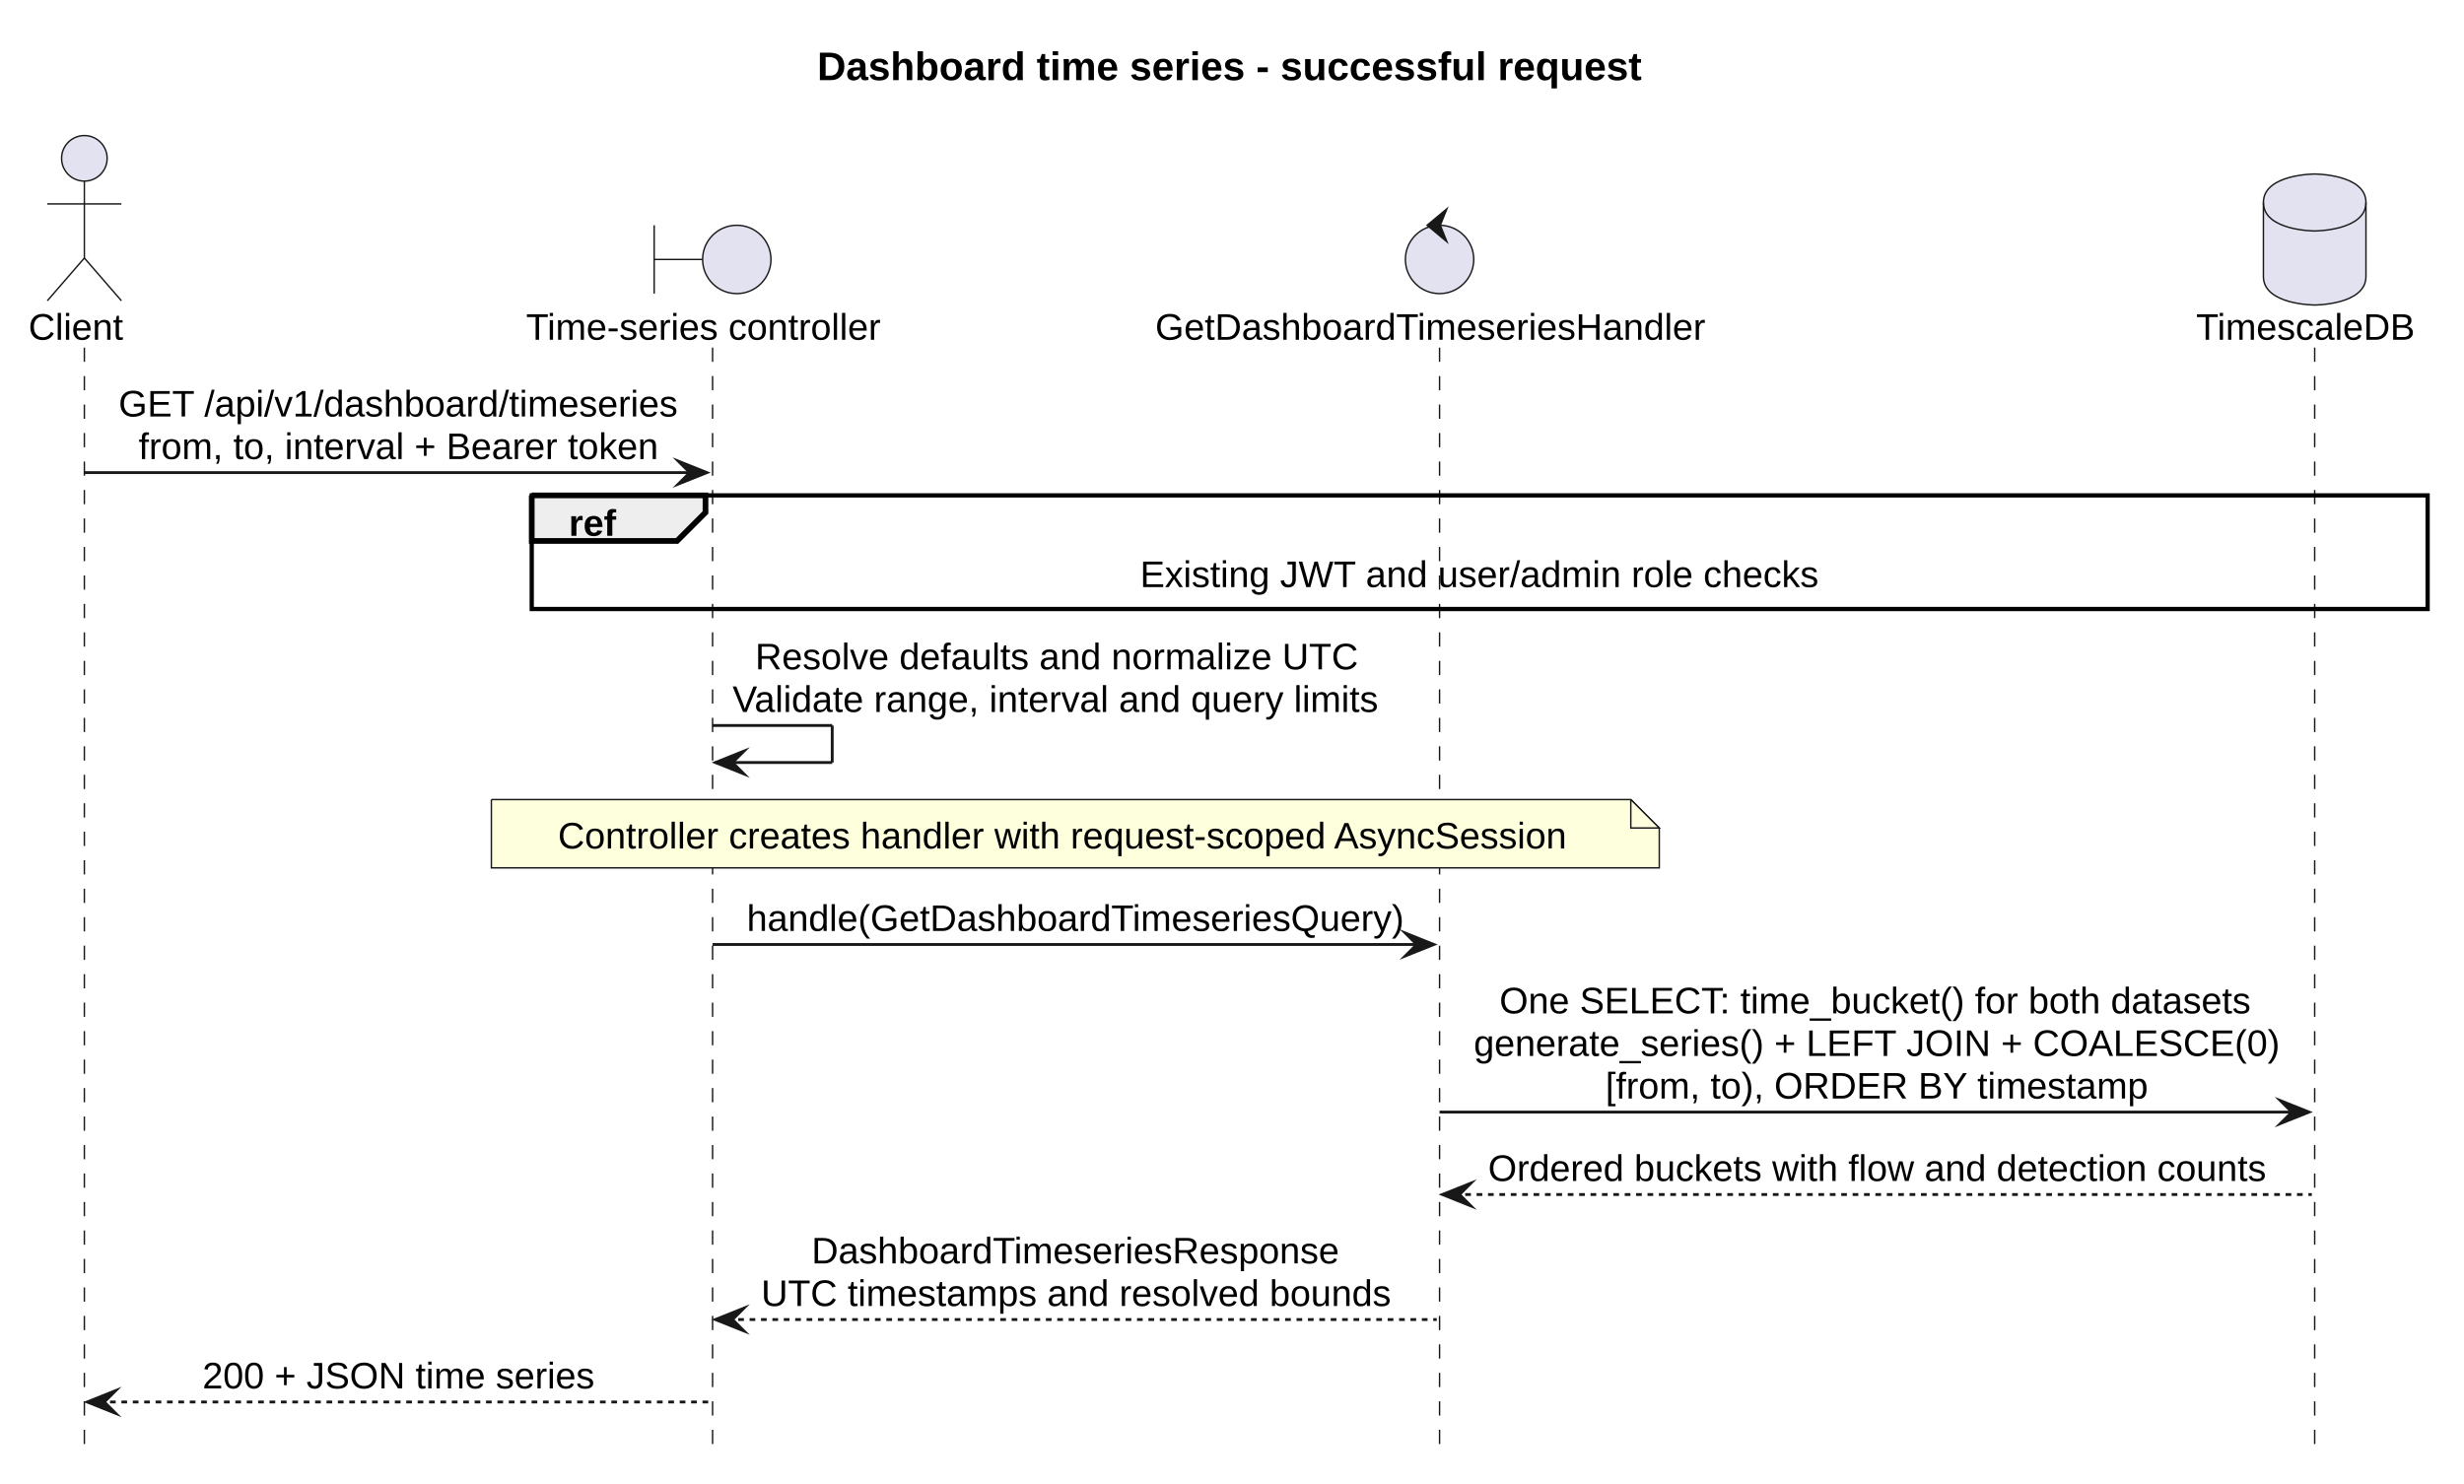
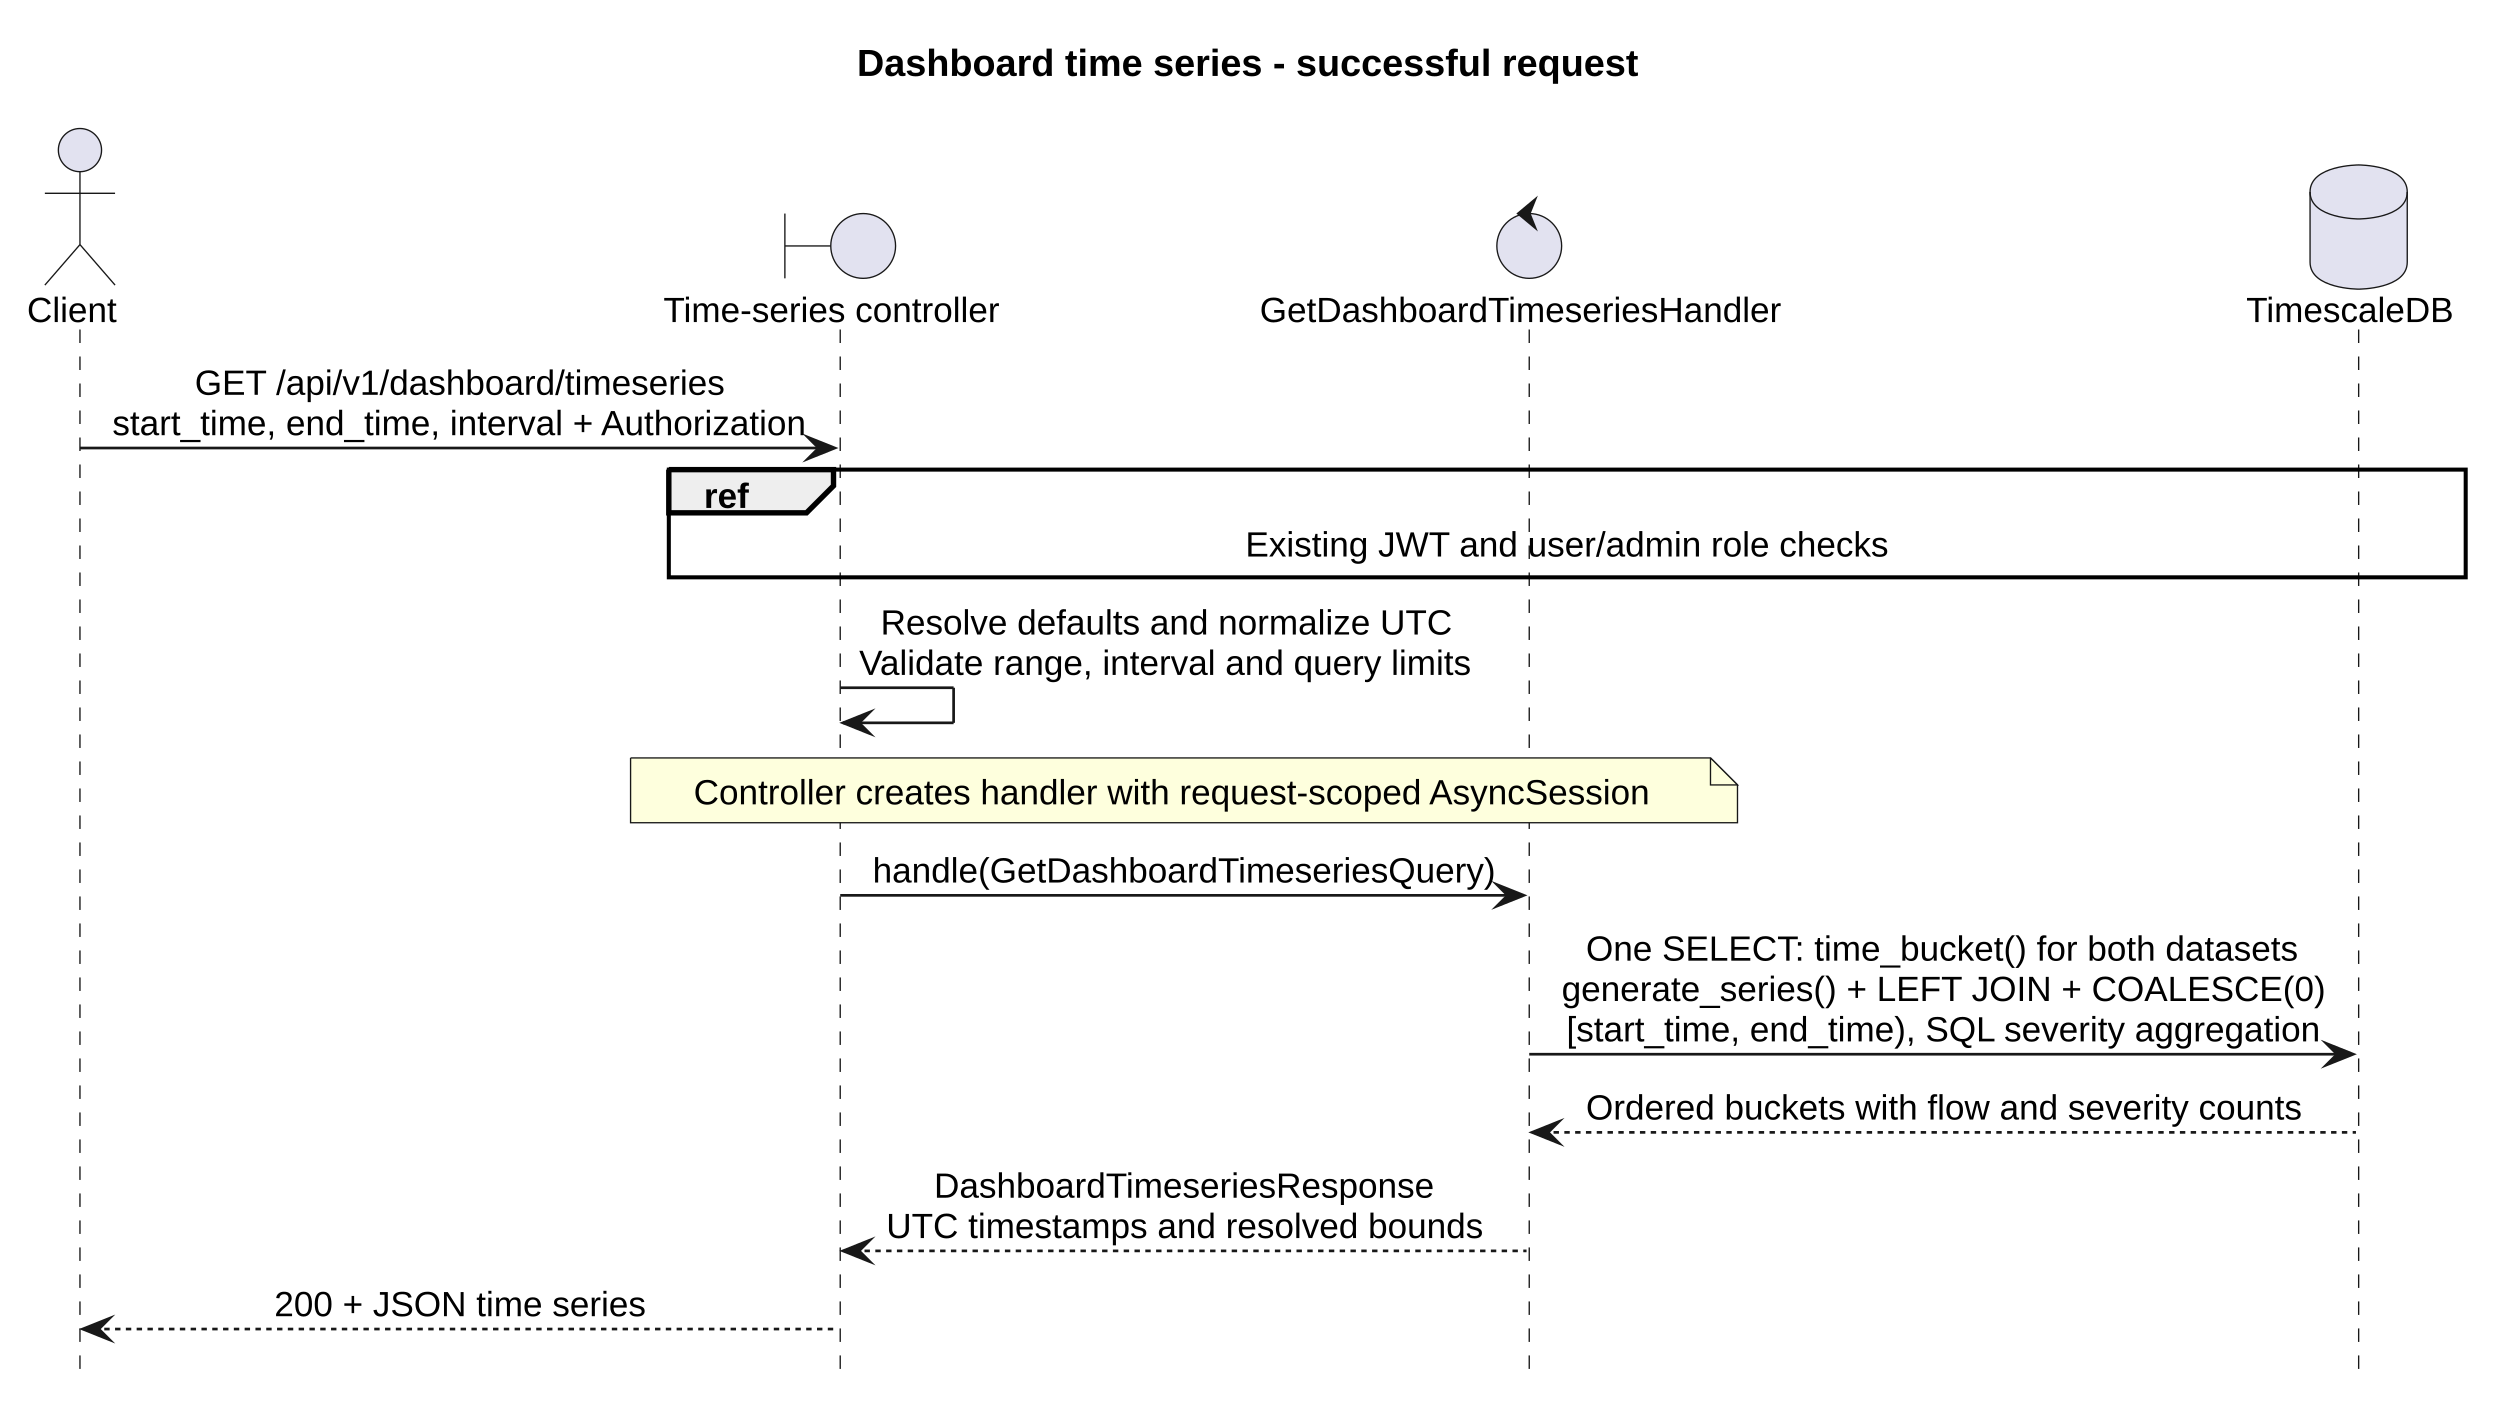
- <svg xmlns="http://www.w3.org/2000/svg" version="1.1" data-diagram-type="SEQUENCE" style="width:865px;height:521px;background:#FFFFFF;" width="865px" height="521px" viewBox="0 0 865 521" zoomAndPan="magnify" preserveAspectRatio="none" contentStyleType="text/css">
+ <svg xmlns="http://www.w3.org/2000/svg" version="1.1" data-diagram-type="SEQUENCE" style="width:926px;height:521px;background:#FFFFFF;" width="926px" height="521px" viewBox="0 0 926 521" zoomAndPan="magnify" preserveAspectRatio="none" contentStyleType="text/css">
  <defs />
  <g font-family="sans-serif" lengthAdjust="spacing">
    <g class="title" data-source-line="1">
-       <text x="286.891" y="28.132" fill="#000" font-size="14" textLength="289.447" font-weight="700" font-family="Arial">Dashboard time series - successful request</text>
+       <text x="317.423" y="28.132" fill="#000" font-size="14" textLength="289.447" font-weight="700" font-family="Arial">Dashboard time series - successful request</text>
    </g>
-     <g class="participant-lifeline" data-qualified-name="Client" data-entity-uid="part1" id="part1-lifeline" data-source-line="9">
-       <g>
-         <rect x="26.118" y="122.047" width="8" height="388.231" fill="#000" fill-opacity="0" />
-         <line x1="29.618" y1="122.047" x2="29.618" y2="510.278" style="stroke:#181818;stroke-width:0.5;stroke-dasharray:5,5;" />
-       </g>
+     <g>
+       <rect x="26.118" y="122.047" width="8" height="388.231" fill="#000" fill-opacity="0" />
+       <line x1="29.618" y1="122.047" x2="29.618" y2="510.278" style="stroke:#181818;stroke-width:0.5;stroke-dasharray:5,5;" />
    </g>
-     <g class="participant-lifeline" data-qualified-name="API" data-entity-uid="part2" id="part2-lifeline" data-source-line="10">
-       <g>
-         <rect x="246.654" y="122.047" width="8" height="388.231" fill="#000" fill-opacity="0" />
-         <line x1="250.154" y1="122.047" x2="250.154" y2="510.278" style="stroke:#181818;stroke-width:0.5;stroke-dasharray:5,5;" />
-       </g>
+     <g>
+       <rect x="307.719" y="122.047" width="8" height="388.231" fill="#000" fill-opacity="0" />
+       <line x1="311.219" y1="122.047" x2="311.219" y2="510.278" style="stroke:#181818;stroke-width:0.5;stroke-dasharray:5,5;" />
    </g>
-     <g class="participant-lifeline" data-qualified-name="Handler" data-entity-uid="part3" id="part3-lifeline" data-source-line="11">
-       <g>
-         <rect x="501.868" y="122.047" width="8" height="388.231" fill="#000" fill-opacity="0" />
-         <line x1="505.368" y1="122.047" x2="505.368" y2="510.278" style="stroke:#181818;stroke-width:0.5;stroke-dasharray:5,5;" />
-       </g>
+     <g>
+       <rect x="562.932" y="122.047" width="8" height="388.231" fill="#000" fill-opacity="0" />
+       <line x1="566.432" y1="122.047" x2="566.432" y2="510.278" style="stroke:#181818;stroke-width:0.5;stroke-dasharray:5,5;" />
    </g>
-     <g class="participant-lifeline" data-qualified-name="DB" data-entity-uid="part4" id="part4-lifeline" data-source-line="12">
-       <g>
-         <rect x="809.081" y="122.047" width="8" height="388.231" fill="#000" fill-opacity="0" />
-         <line x1="812.581" y1="122.047" x2="812.581" y2="510.278" style="stroke:#181818;stroke-width:0.5;stroke-dasharray:5,5;" />
-       </g>
+     <g>
+       <rect x="870.146" y="122.047" width="8" height="388.231" fill="#000" fill-opacity="0" />
+       <line x1="873.646" y1="122.047" x2="873.646" y2="510.278" style="stroke:#181818;stroke-width:0.5;stroke-dasharray:5,5;" />
    </g>
-     <g class="participant participant-head" data-qualified-name="Client" data-entity-uid="part1" id="part1-head" data-source-line="9">
-       <text x="10" y="119.292" fill="#000" font-size="13" textLength="33.236" font-family="Arial">Client</text>
-       <ellipse cx="29.618" cy="55.599" rx="8" ry="8" fill="#E2E2F0" style="stroke:#181818;stroke-width:0.5;" />
-       <path d="M29.618,63.599 L29.618,90.599 M16.618,71.599 L42.618,71.599 M29.618,90.599 L16.618,105.599 M29.618,90.599 L42.618,105.599" style="stroke:#181818;stroke-width:0.5;" fill="none" />
-     </g>
-     <g class="participant participant-head" data-qualified-name="API" data-entity-uid="part2" id="part2-head" data-source-line="10">
-       <text x="184.668" y="119.292" fill="#000" font-size="13" textLength="124.973" font-family="Arial">Time-series controller</text>
-       <path d="M229.654,79.099 L229.654,103.099 M229.654,91.099 L246.654,91.099" style="stroke:#181818;stroke-width:0.5;" fill="none" />
-       <ellipse cx="258.654" cy="91.099" rx="12" ry="12" fill="#E2E2F0" style="stroke:#181818;stroke-width:0.5;" />
-     </g>
-     <g class="participant participant-head" data-qualified-name="Handler" data-entity-uid="part3" id="part3-head" data-source-line="11">
-       <text x="405.547" y="119.292" fill="#000" font-size="13" textLength="193.642" font-family="Arial">GetDashboardTimeseriesHandler</text>
-       <ellipse cx="505.368" cy="91.099" rx="12" ry="12" fill="#E2E2F0" style="stroke:#181818;stroke-width:0.5;" />
-       <polygon points="501.368,79.099,507.368,74.099,505.368,79.099,507.368,84.099,501.368,79.099" fill="#181818" style="stroke:#181818;stroke-width:1;stroke-linejoin:miter;stroke-miterlimit:10;" />
-     </g>
-     <g class="participant participant-head" data-qualified-name="DB" data-entity-uid="part4" id="part4-head" data-source-line="12">
-       <text x="770.933" y="119.292" fill="#000" font-size="13" textLength="77.295" font-family="Arial">TimescaleDB</text>
-       <path d="M794.581,71.099 C794.581,61.099 812.581,61.099 812.581,61.099 C812.581,61.099 830.581,61.099 830.581,71.099 L830.581,97.099 C830.581,107.099 812.581,107.099 812.581,107.099 C812.581,107.099 794.581,107.099 794.581,97.099 L794.581,71.099" style="stroke:#181818;stroke-width:0.5;" fill="#E2E2F0" />
-       <path d="M794.581,71.099 C794.581,81.099 812.581,81.099 812.581,81.099 C812.581,81.099 830.581,81.099 830.581,71.099" style="stroke:#181818;stroke-width:0.5;" fill="none" />
-     </g>
-     <g class="message" data-entity-1="part1" data-entity-2="part2" id="msg1" data-source-line="14">
-       <polygon points="238.154,161.945,248.154,165.945,238.154,169.945,242.154,165.945" fill="#181818" style="stroke:#181818;stroke-width:1;stroke-linejoin:miter;stroke-miterlimit:10;" />
-       <line x1="29.618" y1="165.945" x2="244.154" y2="165.945" style="stroke:#181818;stroke-width:1;" />
-       <text x="41.618" y="146.241" fill="#000" font-size="13" textLength="196.536" font-family="Arial">GET /api/v1/dashboard/timeseries</text>
-       <text x="48.664" y="161.19" fill="#000" font-size="13" textLength="182.444" font-family="Arial">from, to, interval + Bearer token</text>
-     </g>
-     <rect x="186.668" y="173.945" width="665.561" height="39.897" fill="none" style="stroke:#000;stroke-width:1.5;" />
-     <path d="M186.668,173.945 L247.668,173.945 L247.668,179.945 L237.668,189.945 L186.668,189.945 L186.668,173.945" style="stroke:#000;stroke-width:2;" fill="#EEE" />
-     <text x="199.668" y="188.139" fill="#000" font-size="13" textLength="16.618" font-weight="700" font-family="Arial">ref</text>
-     <text x="400.236" y="206.139" fill="#000" font-size="13" textLength="238.424" font-family="Arial">Existing JWT and user/admin role checks</text>
-     <g class="message" data-entity-1="part2" data-entity-2="part2" id="msg2" data-source-line="16">
-       <line x1="250.154" y1="254.74" x2="292.154" y2="254.74" style="stroke:#181818;stroke-width:1;" />
-       <line x1="292.154" y1="254.74" x2="292.154" y2="267.74" style="stroke:#181818;stroke-width:1;" />
-       <line x1="251.154" y1="267.74" x2="292.154" y2="267.74" style="stroke:#181818;stroke-width:1;" />
-       <polygon points="261.154,263.74,251.154,267.74,261.154,271.74,257.154,267.74" fill="#181818" style="stroke:#181818;stroke-width:1;stroke-linejoin:miter;stroke-miterlimit:10;" />
-       <text x="265.111" y="235.036" fill="#000" font-size="13" textLength="211.707" font-family="Arial">Resolve defaults and normalize UTC</text>
-       <text x="257.154" y="249.985" fill="#000" font-size="13" textLength="227.621" font-family="Arial">Validate range, interval and query limits</text>
-     </g>
-     <path d="M172.501,280.74 L172.501,304.74 L582.501,304.74 L582.501,290.74 L572.501,280.74 L172.501,280.74" style="stroke:#181818;stroke-width:0.5;" fill="#FEFFDD" />
-     <path d="M572.501,280.74 L572.501,290.74 L582.501,290.74 L572.501,280.74" style="stroke:#181818;stroke-width:0.5;" fill="#FEFFDD" />
-     <text x="195.866" y="297.934" fill="#000" font-size="13" textLength="354.79" font-family="Arial">Controller creates handler with request-scoped AsyncSession</text>
-     <g class="message" data-entity-1="part2" data-entity-2="part3" id="msg3" data-source-line="18">
-       <polygon points="493.368,327.637,503.368,331.637,493.368,335.637,497.368,331.637" fill="#181818" style="stroke:#181818;stroke-width:1;stroke-linejoin:miter;stroke-miterlimit:10;" />
-       <line x1="250.154" y1="331.637" x2="499.368" y2="331.637" style="stroke:#181818;stroke-width:1;" />
-       <text x="262.154" y="326.882" fill="#000" font-size="13" textLength="231.213" font-family="Arial">handle(GetDashboardTimeseriesQuery)</text>
-     </g>
-     <g class="message" data-entity-1="part3" data-entity-2="part4" id="msg4" data-source-line="19">
-       <polygon points="800.581,386.483,810.581,390.483,800.581,394.483,804.581,390.483" fill="#181818" style="stroke:#181818;stroke-width:1;stroke-linejoin:miter;stroke-miterlimit:10;" />
-       <line x1="505.368" y1="390.483" x2="806.581" y2="390.483" style="stroke:#181818;stroke-width:1;" />
-       <text x="526.385" y="355.831" fill="#000" font-size="13" textLength="265.18" font-family="Arial">One SELECT: time_bucket() for both datasets</text>
-       <text x="517.368" y="370.78" fill="#000" font-size="13" textLength="283.213" font-family="Arial">generate_series() + LEFT JOIN + COALESCE(0)</text>
-       <text x="563.623" y="385.729" fill="#000" font-size="13" textLength="190.703" font-family="Arial">[from, to), ORDER BY timestamp</text>
-     </g>
-     <g class="message" data-entity-1="part4" data-entity-2="part3" id="msg5" data-source-line="20">
-       <polygon points="516.368,415.432,506.368,419.432,516.368,423.432,512.368,419.432" fill="#181818" style="stroke:#181818;stroke-width:1;stroke-linejoin:miter;stroke-miterlimit:10;" />
-       <line x1="510.368" y1="419.432" x2="811.581" y2="419.432" style="stroke:#181818;stroke-width:1;stroke-dasharray:2,2;" />
-       <text x="522.398" y="414.677" fill="#000" font-size="13" textLength="273.152" font-family="Arial">Ordered buckets with flow and detection counts</text>
-     </g>
-     <g class="message" data-entity-1="part3" data-entity-2="part2" id="msg6" data-source-line="21">
-       <polygon points="261.154,459.33,251.154,463.33,261.154,467.33,257.154,463.33" fill="#181818" style="stroke:#181818;stroke-width:1;stroke-linejoin:miter;stroke-miterlimit:10;" />
-       <line x1="255.154" y1="463.33" x2="504.368" y2="463.33" style="stroke:#181818;stroke-width:1;stroke-dasharray:2,2;" />
-       <text x="284.911" y="443.626" fill="#000" font-size="13" textLength="185.701" font-family="Arial">DashboardTimeseriesResponse</text>
-       <text x="267.21" y="458.575" fill="#000" font-size="13" textLength="221.102" font-family="Arial">UTC timestamps and resolved bounds</text>
-     </g>
-     <g class="message" data-entity-1="part2" data-entity-2="part1" id="msg7" data-source-line="22">
-       <polygon points="40.618,488.278,30.618,492.278,40.618,496.278,36.618,492.278" fill="#181818" style="stroke:#181818;stroke-width:1;stroke-linejoin:miter;stroke-miterlimit:10;" />
-       <line x1="34.618" y1="492.278" x2="249.154" y2="492.278" style="stroke:#181818;stroke-width:1;stroke-dasharray:2,2;" />
-       <text x="71.068" y="487.523" fill="#000" font-size="13" textLength="137.636" font-family="Arial">200 + JSON time series</text>
-     </g>
+     <text x="10" y="119.292" fill="#000" font-size="13" textLength="33.236" font-family="Arial">Client</text>
+     <ellipse cx="29.618" cy="55.599" rx="8" ry="8" fill="#E2E2F0" style="stroke:#181818;stroke-width:0.5;" />
+     <path d="M29.618,63.599 L29.618,90.599 M16.618,71.599 L42.618,71.599 M29.618,90.599 L16.618,105.599 M29.618,90.599 L42.618,105.599" style="stroke:#181818;stroke-width:0.5;" fill="none" />
+     <text x="245.732" y="119.292" fill="#000" font-size="13" textLength="124.973" font-family="Arial">Time-series controller</text>
+     <path d="M290.719,79.099 L290.719,103.099 M290.719,91.099 L307.719,91.099" style="stroke:#181818;stroke-width:0.5;" fill="none" />
+     <ellipse cx="319.719" cy="91.099" rx="12" ry="12" fill="#E2E2F0" style="stroke:#181818;stroke-width:0.5;" />
+     <text x="466.611" y="119.292" fill="#000" font-size="13" textLength="193.642" font-family="Arial">GetDashboardTimeseriesHandler</text>
+     <ellipse cx="566.432" cy="91.099" rx="12" ry="12" fill="#E2E2F0" style="stroke:#181818;stroke-width:0.5;" />
+     <polygon points="562.432,79.099,568.432,74.099,566.432,79.099,568.432,84.099,562.432,79.099" fill="#181818" style="stroke:#181818;stroke-width:1;stroke-linejoin:miter;stroke-miterlimit:10;" />
+     <text x="831.998" y="119.292" fill="#000" font-size="13" textLength="77.295" font-family="Arial">TimescaleDB</text>
+     <path d="M855.646,71.099 C855.646,61.099 873.646,61.099 873.646,61.099 C873.646,61.099 891.646,61.099 891.646,71.099 L891.646,97.099 C891.646,107.099 873.646,107.099 873.646,107.099 C873.646,107.099 855.646,107.099 855.646,97.099 L855.646,71.099" style="stroke:#181818;stroke-width:0.5;" fill="#E2E2F0" />
+     <path d="M855.646,71.099 C855.646,81.099 873.646,81.099 873.646,81.099 C873.646,81.099 891.646,81.099 891.646,71.099" style="stroke:#181818;stroke-width:0.5;" fill="none" />
+     <polygon points="299.219,161.945,309.219,165.945,299.219,169.945,303.219,165.945" fill="#181818" style="stroke:#181818;stroke-width:1;stroke-linejoin:miter;stroke-miterlimit:10;" />
+     <line x1="29.618" y1="165.945" x2="305.219" y2="165.945" style="stroke:#181818;stroke-width:1;" />
+     <text x="72.15" y="146.241" fill="#000" font-size="13" textLength="196.536" font-family="Arial">GET /api/v1/dashboard/timeseries</text>
+     <text x="41.618" y="161.19" fill="#000" font-size="13" textLength="257.601" font-family="Arial">start_time, end_time, interval + Authorization</text>
+     <rect x="247.732" y="173.945" width="665.561" height="39.897" fill="none" style="stroke:#000;stroke-width:1.5;" />
+     <path d="M247.732,173.945 L308.732,173.945 L308.732,179.945 L298.732,189.945 L247.732,189.945 L247.732,173.945" style="stroke:#000;stroke-width:2;" fill="#EEE" />
+     <text x="260.732" y="188.139" fill="#000" font-size="13" textLength="16.618" font-weight="700" font-family="Arial">ref</text>
+     <text x="461.301" y="206.139" fill="#000" font-size="13" textLength="238.424" font-family="Arial">Existing JWT and user/admin role checks</text>
+     <line x1="311.219" y1="254.74" x2="353.219" y2="254.74" style="stroke:#181818;stroke-width:1;" />
+     <line x1="353.219" y1="254.74" x2="353.219" y2="267.74" style="stroke:#181818;stroke-width:1;" />
+     <line x1="312.219" y1="267.74" x2="353.219" y2="267.74" style="stroke:#181818;stroke-width:1;" />
+     <polygon points="322.219,263.74,312.219,267.74,322.219,271.74,318.219,267.74" fill="#181818" style="stroke:#181818;stroke-width:1;stroke-linejoin:miter;stroke-miterlimit:10;" />
+     <text x="326.176" y="235.036" fill="#000" font-size="13" textLength="211.707" font-family="Arial">Resolve defaults and normalize UTC</text>
+     <text x="318.219" y="249.985" fill="#000" font-size="13" textLength="227.621" font-family="Arial">Validate range, interval and query limits</text>
+     <path d="M233.565,280.74 L233.565,304.74 L643.565,304.74 L643.565,290.74 L633.565,280.74 L233.565,280.74" style="stroke:#181818;stroke-width:0.5;" fill="#FEFFDD" />
+     <path d="M633.565,280.74 L633.565,290.74 L643.565,290.74 L633.565,280.74" style="stroke:#181818;stroke-width:0.5;" fill="#FEFFDD" />
+     <text x="256.931" y="297.934" fill="#000" font-size="13" textLength="354.79" font-family="Arial">Controller creates handler with request-scoped AsyncSession</text>
+     <polygon points="554.432,327.637,564.432,331.637,554.432,335.637,558.432,331.637" fill="#181818" style="stroke:#181818;stroke-width:1;stroke-linejoin:miter;stroke-miterlimit:10;" />
+     <line x1="311.219" y1="331.637" x2="560.432" y2="331.637" style="stroke:#181818;stroke-width:1;" />
+     <text x="323.219" y="326.882" fill="#000" font-size="13" textLength="231.213" font-family="Arial">handle(GetDashboardTimeseriesQuery)</text>
+     <polygon points="861.646,386.483,871.646,390.483,861.646,394.483,865.646,390.483" fill="#181818" style="stroke:#181818;stroke-width:1;stroke-linejoin:miter;stroke-miterlimit:10;" />
+     <line x1="566.432" y1="390.483" x2="867.646" y2="390.483" style="stroke:#181818;stroke-width:1;" />
+     <text x="587.449" y="355.831" fill="#000" font-size="13" textLength="265.18" font-family="Arial">One SELECT: time_bucket() for both datasets</text>
+     <text x="578.432" y="370.78" fill="#000" font-size="13" textLength="283.213" font-family="Arial">generate_series() + LEFT JOIN + COALESCE(0)</text>
+     <text x="580.222" y="385.729" fill="#000" font-size="13" textLength="279.633" font-family="Arial">[start_time, end_time), SQL severity aggregation</text>
+     <polygon points="577.432,415.432,567.432,419.432,577.432,423.432,573.432,419.432" fill="#181818" style="stroke:#181818;stroke-width:1;stroke-linejoin:miter;stroke-miterlimit:10;" />
+     <line x1="571.432" y1="419.432" x2="872.646" y2="419.432" style="stroke:#181818;stroke-width:1;stroke-dasharray:2,2;" />
+     <text x="587.449" y="414.677" fill="#000" font-size="13" textLength="265.18" font-family="Arial">Ordered buckets with flow and severity counts</text>
+     <polygon points="322.219,459.33,312.219,463.33,322.219,467.33,318.219,463.33" fill="#181818" style="stroke:#181818;stroke-width:1;stroke-linejoin:miter;stroke-miterlimit:10;" />
+     <line x1="316.219" y1="463.33" x2="565.432" y2="463.33" style="stroke:#181818;stroke-width:1;stroke-dasharray:2,2;" />
+     <text x="345.975" y="443.626" fill="#000" font-size="13" textLength="185.701" font-family="Arial">DashboardTimeseriesResponse</text>
+     <text x="328.275" y="458.575" fill="#000" font-size="13" textLength="221.102" font-family="Arial">UTC timestamps and resolved bounds</text>
+     <polygon points="40.618,488.278,30.618,492.278,40.618,496.278,36.618,492.278" fill="#181818" style="stroke:#181818;stroke-width:1;stroke-linejoin:miter;stroke-miterlimit:10;" />
+     <line x1="34.618" y1="492.278" x2="310.219" y2="492.278" style="stroke:#181818;stroke-width:1;stroke-dasharray:2,2;" />
+     <text x="101.6" y="487.523" fill="#000" font-size="13" textLength="137.636" font-family="Arial">200 + JSON time series</text>
  </g>
</svg>
